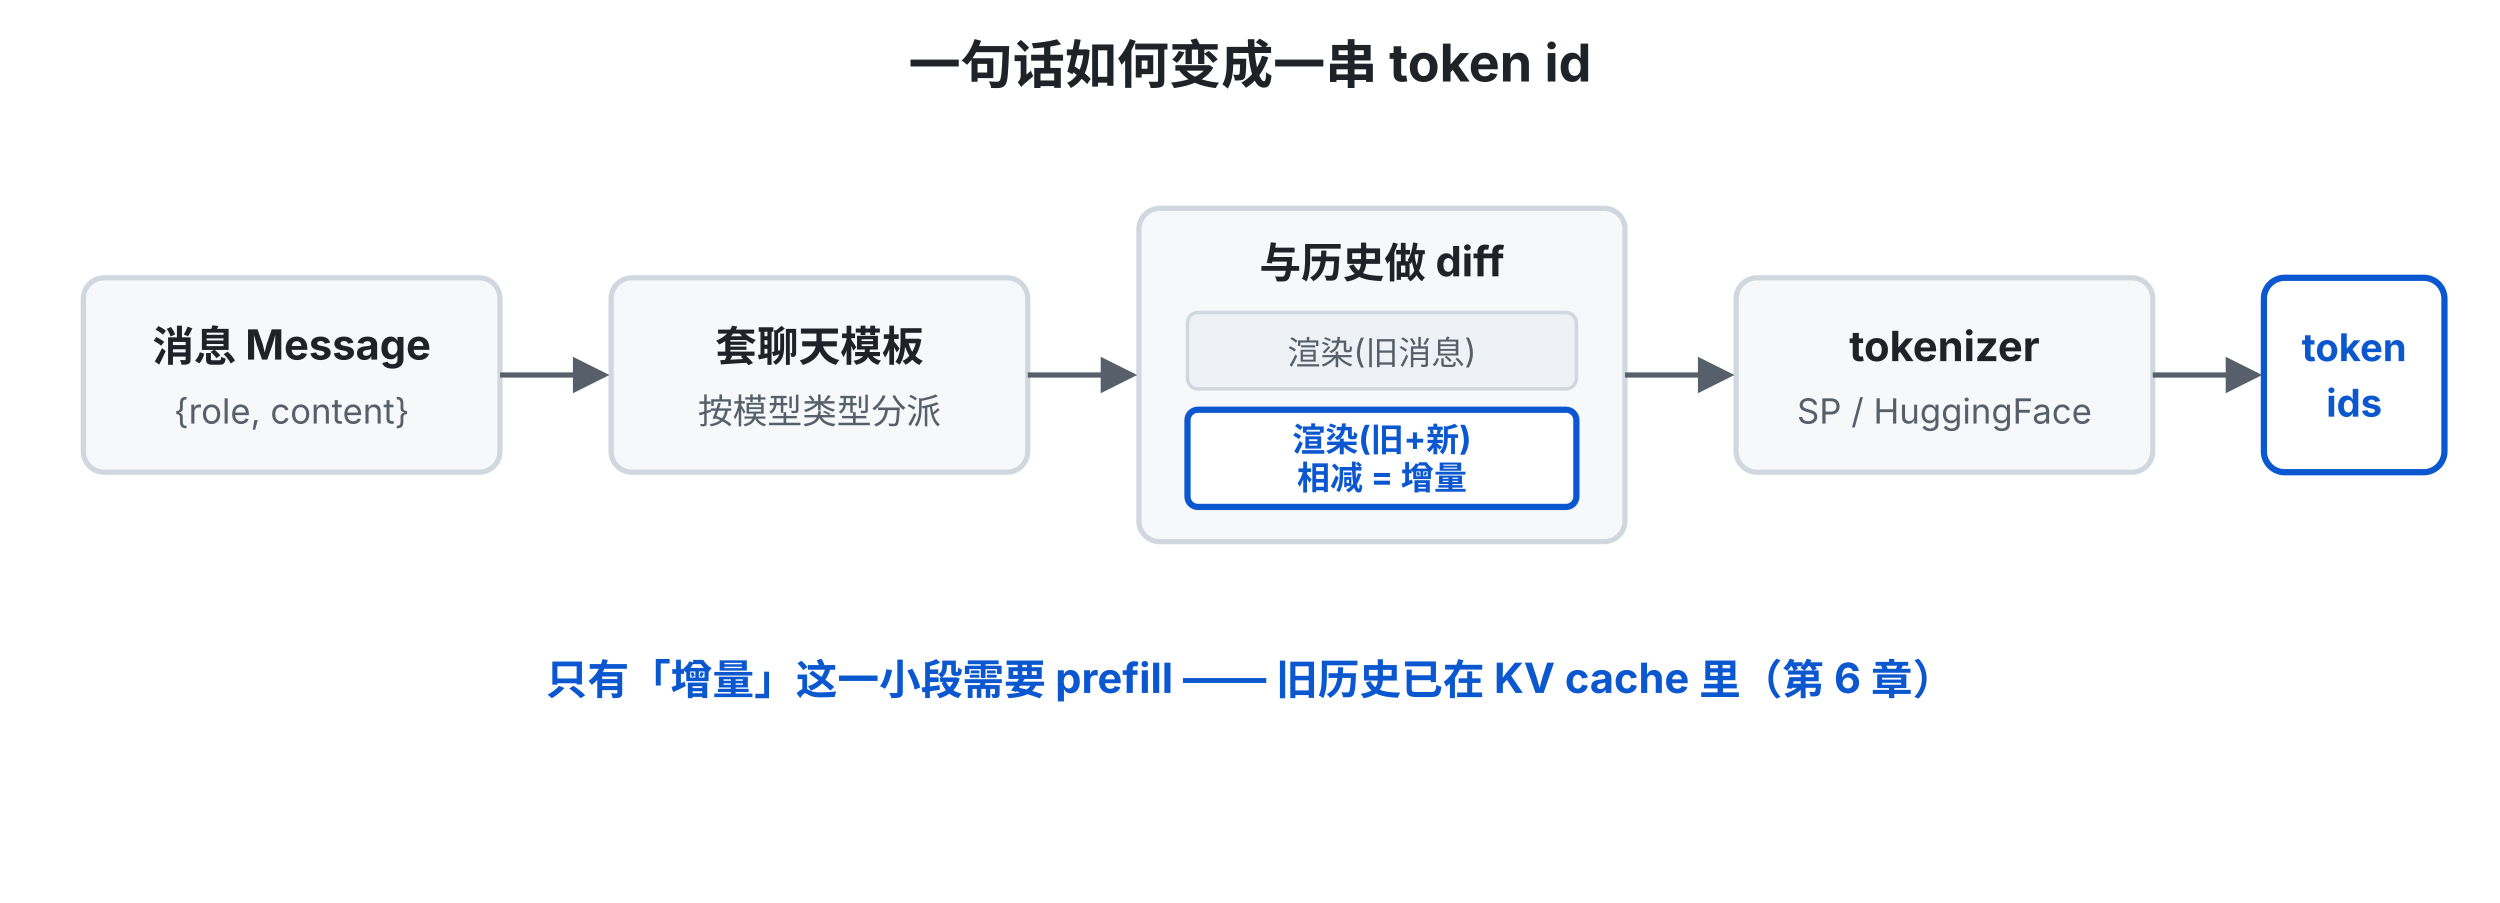
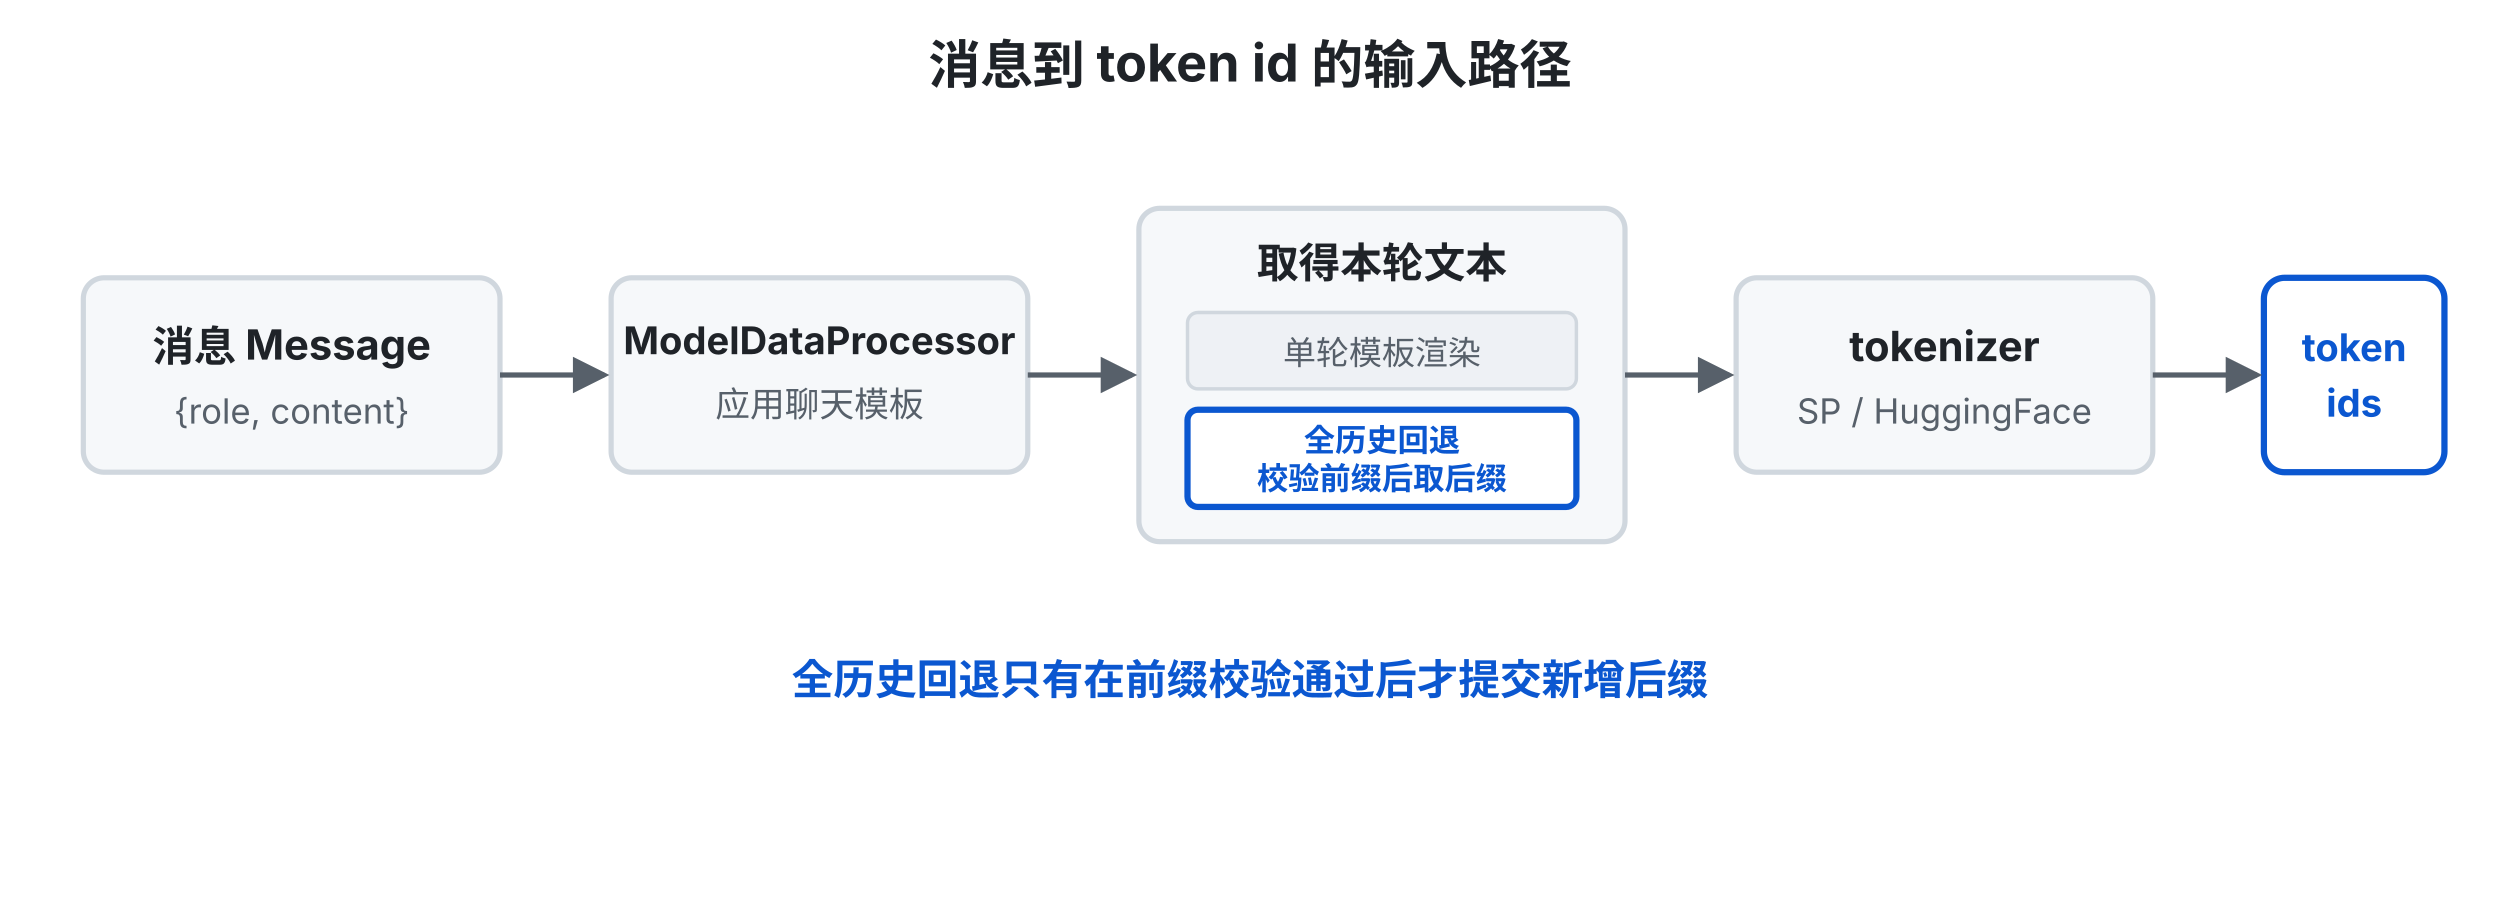
- <svg xmlns="http://www.w3.org/2000/svg" viewBox="0 0 720 260" width="720" height="260" role="img" aria-label="输入侧数据流">
-   <style>
-     text { font-family: -apple-system, "PingFang SC", "Microsoft YaHei", sans-serif; }
-     .box  { fill: var(--fig-surface, #f6f8fa); stroke: var(--fig-border, #d0d7de); stroke-width: 1.5; }
-     .hot  { fill: var(--fig-bg, #fff); stroke: var(--fig-accent, #0b57d0); stroke-width: 1.8; }
-     .t  { fill: var(--fig-text, #1f2328); }
-     .ts { fill: var(--fig-text-soft, #57606a); }
-     .accent { fill: var(--fig-accent, #0b57d0); }
-     .edge { stroke: var(--fig-text-soft, #57606a); stroke-width: 1.5; fill: none; }
-     .old { fill: var(--fig-surface-2, #eef1f5); stroke: var(--fig-border, #d0d7de); stroke-width: 1; }
-   </style>
-   <text class="t" x="360" y="24" text-anchor="middle" style="font-size:15px;font-weight:700">一句话如何变成一串 token id</text>
+ <svg xmlns="http://www.w3.org/2000/svg" viewBox="0 0 720 260" width="720" height="260" role="img" aria-label="消息到 token id 的输入路径">
  <defs>
+     <style>
+       text { font-family: -apple-system, "PingFang SC", "Microsoft YaHei", sans-serif; }
+       .box  { fill: var(--fig-surface, #f6f8fa); stroke: var(--fig-border, #d0d7de); stroke-width: 1.5; }
+       .hot  { fill: var(--fig-bg, #fff); stroke: var(--fig-accent, #0b57d0); stroke-width: 1.8; }
+       .t  { fill: var(--fig-text, #1f2328); }
+       .ts { fill: var(--fig-text-soft, #57606a); }
+       .accent { fill: var(--fig-accent, #0b57d0); }
+       .edge { stroke: var(--fig-text-soft, #57606a); stroke-width: 1.5; fill: none; }
+       .old { fill: var(--fig-surface-2, #eef1f5); stroke: var(--fig-border, #d0d7de); stroke-width: 1; }
+     </style>
    <marker id="a3" orient="auto" markerWidth="8" markerHeight="8" refX="6" refY="3.5">
      <path d="M0,0 L7,3.5 L0,7 z" fill="var(--fig-text-soft, #57606a)" />
    </marker>
  </defs>
+   <text class="t" x="360" y="24" text-anchor="middle" style="font-size:15px;font-weight:700">消息到 token id 的输入路径</text>
  <rect class="box" x="24" y="80" width="120" height="56" rx="6" />
  <text class="t" x="84" y="104" text-anchor="middle" style="font-size:12px;font-weight:700">消息 Message</text>
  <text class="ts" x="84" y="122" text-anchor="middle" style="font-size:10px">{role, content}</text>
  <rect class="box" x="176" y="80" width="120" height="56" rx="6" />
-   <text class="t" x="236" y="104" text-anchor="middle" style="font-size:12px;font-weight:700">套聊天模板</text>
-   <text class="ts" x="236" y="122" text-anchor="middle" style="font-size:10px">按模型类型分派</text>
+   <text class="t" x="236" y="102" text-anchor="middle" style="font-size:11px;font-weight:700">ModelDataProcessor</text>
+   <text class="ts" x="236" y="120" text-anchor="middle" style="font-size:10px">应用聊天模板</text>
  <rect class="box" x="328" y="60" width="140" height="96" rx="6" />
-   <text class="t" x="398" y="80" text-anchor="middle" style="font-size:12px;font-weight:700">与历史做 diff</text>
+   <text class="t" x="398" y="80" text-anchor="middle" style="font-size:12px;font-weight:700">取得本轮文本</text>
  <rect class="old" x="342" y="90" width="112" height="22" rx="3" />
-   <text class="ts" x="398" y="105" text-anchor="middle" style="font-size:9.5px">渲染(旧消息)</text>
+   <text class="ts" x="398" y="105" text-anchor="middle" style="font-size:9.5px">单轮模板渲染</text>
  <rect class="hot" x="342" y="118" width="112" height="28" rx="3" />
-   <text class="accent" x="398" y="130" text-anchor="middle" style="font-size:9.5px;font-weight:700">渲染(旧+新)</text>
-   <text class="accent" x="398" y="141" text-anchor="middle" style="font-size:9.5px;font-weight:700">相减 = 增量</text>
+   <text class="accent" x="398" y="130" text-anchor="middle" style="font-size:9px;font-weight:700">全历史回退</text>
+   <text class="accent" x="398" y="141" text-anchor="middle" style="font-size:9px;font-weight:700">校验前缀后取后缀</text>
  <rect class="box" x="500" y="80" width="120" height="56" rx="6" />
  <text class="t" x="560" y="104" text-anchor="middle" style="font-size:12px;font-weight:700">tokenizer</text>
  <text class="ts" x="560" y="122" text-anchor="middle" style="font-size:10px">SP / HuggingFace</text>
  <rect class="hot" x="652" y="80" width="52" height="56" rx="6" />
  <text class="accent" x="678" y="104" text-anchor="middle" style="font-size:11px;font-weight:700">token</text>
  <text class="accent" x="678" y="120" text-anchor="middle" style="font-size:11px;font-weight:700">ids</text>
  <path class="edge" marker-end="url(#a3)" d="M144,108 H174" />
  <path class="edge" marker-end="url(#a3)" d="M296,108 H326" />
  <path class="edge" marker-end="url(#a3)" d="M468,108 H498" />
  <path class="edge" marker-end="url(#a3)" d="M620,108 H650" />
-   <text class="accent" x="360" y="200" text-anchor="middle" style="font-size:12px;font-weight:700">只有「增量」这一小段需要 prefill —— 旧历史已在 KV cache 里（第 6 章）</text>
+   <text class="accent" x="360" y="200" text-anchor="middle" style="font-size:12px;font-weight:700">全历史回退只有在前缀校验通过后才提交新增后缀</text>
</svg>
